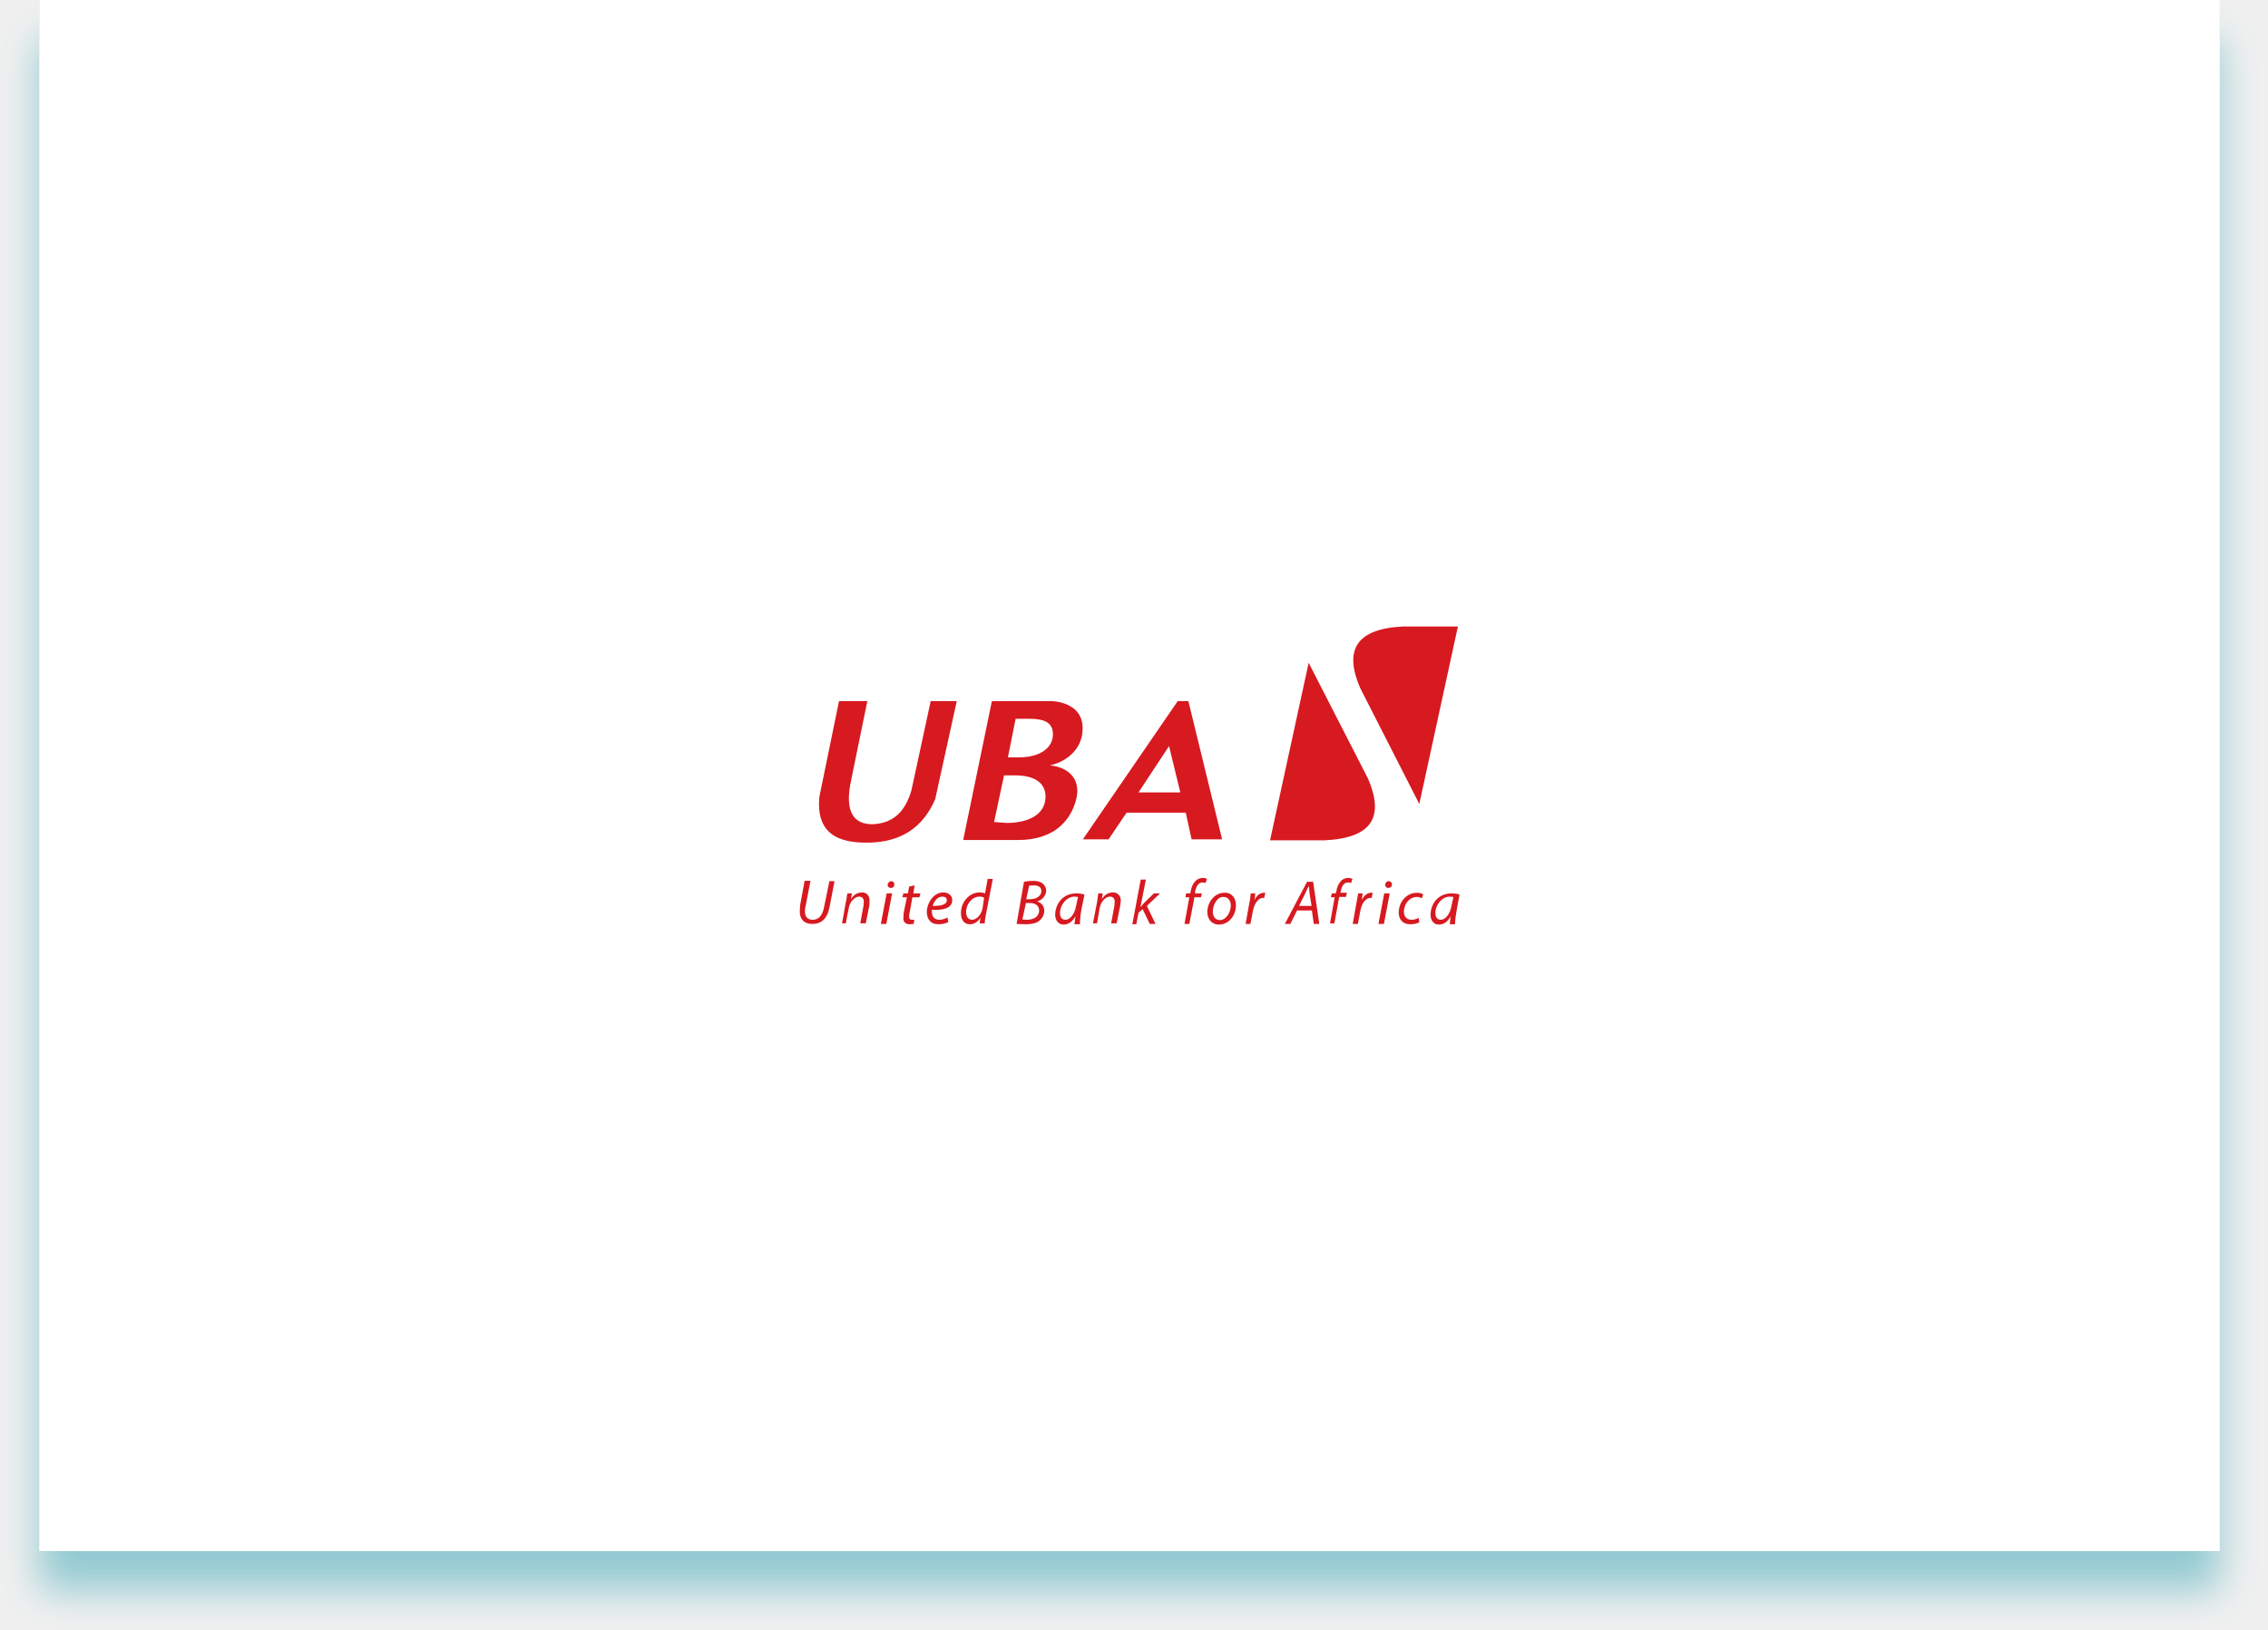
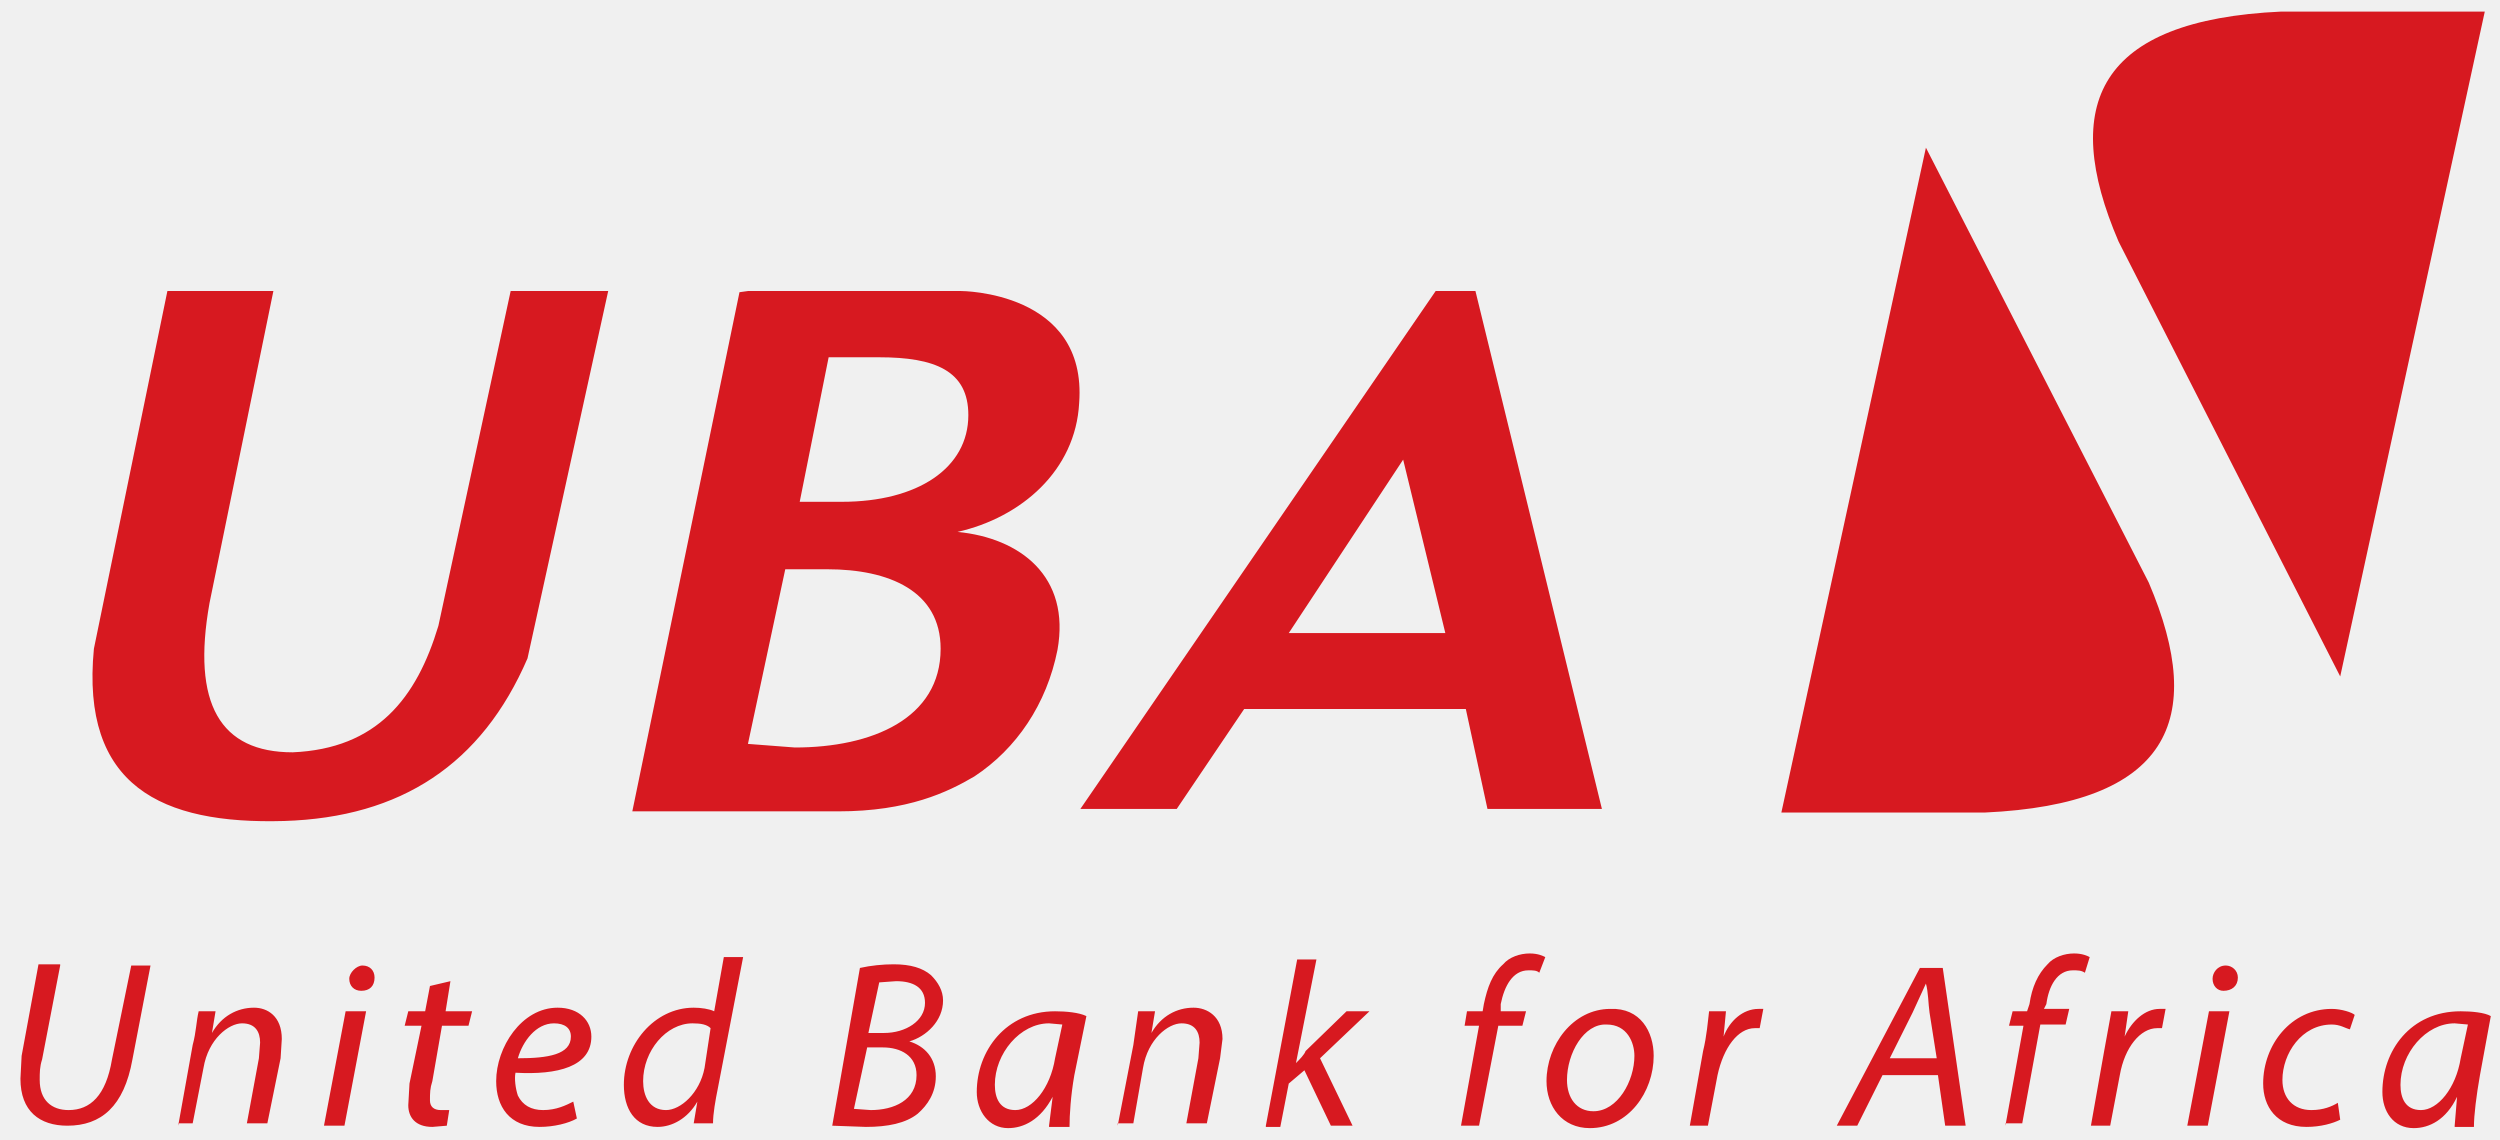
- <svg xmlns="http://www.w3.org/2000/svg" width="231" height="166" viewBox="0 0 231 166" fill="none">
-   <g filter="url(#filter0_d_1723_2283)">
-     <rect width="222" height="158" transform="translate(4.05664)" fill="white" />
-     <path d="M82.541 89.762L82.05 92.317C81.984 92.514 81.984 92.678 81.984 92.874C81.984 93.431 82.312 93.694 82.77 93.694C83.36 93.694 83.786 93.3 83.95 92.317L84.474 89.762H84.998L84.507 92.317C84.278 93.595 83.655 94.119 82.738 94.119C81.984 94.119 81.46 93.726 81.46 92.842L81.493 92.219L81.951 89.729H82.541V89.762ZM85.752 94.119L86.145 91.924C86.243 91.564 86.243 91.269 86.309 91.007H86.767L86.669 91.597C86.931 91.138 87.357 90.909 87.816 90.909C88.176 90.909 88.569 91.138 88.569 91.761L88.537 92.285L88.176 94.054H87.619L87.947 92.285L87.98 91.859C87.98 91.564 87.849 91.335 87.488 91.335C87.128 91.335 86.571 91.761 86.44 92.547L86.145 94.054H85.752V94.119ZM89.716 94.119L90.306 91.007H90.862L90.273 94.119H89.716ZM90.404 90.123C90.404 89.959 90.6 89.762 90.764 89.762C90.961 89.762 91.092 89.893 91.092 90.09C91.092 90.319 90.961 90.45 90.731 90.45C90.535 90.45 90.404 90.319 90.404 90.123ZM93.156 90.188L93.025 91.007H93.746L93.647 91.4H92.927L92.664 92.907C92.599 93.104 92.599 93.235 92.599 93.431C92.599 93.595 92.697 93.694 92.894 93.694H93.123L93.058 94.119L92.664 94.152C92.206 94.152 92.009 93.89 92.009 93.562L92.042 92.973L92.37 91.4H91.911L92.009 91.007H92.468L92.599 90.319L93.156 90.188ZM96.596 93.923C96.367 94.054 95.973 94.152 95.58 94.152C94.761 94.152 94.401 93.595 94.401 92.907C94.401 91.99 95.089 90.909 96.072 90.909C96.661 90.909 96.989 91.269 96.989 91.695C96.989 92.514 96.072 92.743 94.925 92.678C94.892 92.842 94.925 93.104 94.99 93.3C95.121 93.562 95.351 93.694 95.678 93.694C96.039 93.694 96.301 93.562 96.498 93.464L96.596 93.923ZM95.973 91.335C95.482 91.335 95.121 91.826 94.99 92.285C95.809 92.285 96.432 92.186 96.432 91.695C96.432 91.466 96.268 91.335 95.973 91.335ZM101.117 89.533L100.429 93.104C100.363 93.431 100.298 93.792 100.298 94.054H99.774L99.872 93.464C99.61 93.923 99.184 94.152 98.791 94.152C98.168 94.152 97.874 93.661 97.874 93.005C97.874 91.924 98.693 90.909 99.774 90.909C99.97 90.909 100.2 90.942 100.331 91.007L100.593 89.533H101.117ZM100.232 91.466C100.134 91.367 99.97 91.335 99.741 91.335C99.02 91.335 98.398 92.088 98.398 92.907C98.398 93.3 98.561 93.694 99.02 93.694C99.413 93.694 99.938 93.235 100.069 92.547L100.232 91.466ZM104.295 89.828C104.59 89.762 104.917 89.729 105.212 89.729C105.671 89.729 105.998 89.828 106.228 90.024C106.424 90.221 106.555 90.45 106.555 90.712C106.555 91.269 106.097 91.695 105.638 91.826C106.064 91.957 106.359 92.285 106.359 92.776C106.359 93.235 106.129 93.562 105.867 93.792C105.54 94.054 105.048 94.152 104.459 94.152L103.541 94.119L104.295 89.828ZM104.131 93.661L104.59 93.694C105.212 93.694 105.835 93.431 105.835 92.743C105.835 92.219 105.409 91.99 104.917 91.99H104.491L104.131 93.661ZM104.524 91.597H104.95C105.54 91.597 106.064 91.269 106.064 90.778C106.064 90.352 105.736 90.188 105.278 90.188L104.819 90.221L104.524 91.597ZM109.438 94.119L109.537 93.333C109.209 93.956 108.75 94.185 108.324 94.185C107.8 94.185 107.473 93.726 107.473 93.202C107.473 92.088 108.259 91.007 109.602 91.007C109.897 91.007 110.257 91.04 110.454 91.138L110.126 92.743C110.028 93.3 109.995 93.825 109.995 94.152H109.438V94.119ZM109.799 91.367L109.438 91.335C108.652 91.335 107.964 92.154 107.964 93.005C107.964 93.366 108.095 93.694 108.521 93.694C108.98 93.694 109.471 93.104 109.602 92.285L109.799 91.367ZM111.306 94.119L111.732 91.924L111.863 91.007H112.321L112.223 91.597C112.485 91.138 112.911 90.909 113.37 90.909C113.73 90.909 114.156 91.138 114.156 91.761L114.091 92.285L113.73 94.054H113.173L113.501 92.285L113.534 91.859C113.534 91.564 113.403 91.335 113.042 91.335C112.682 91.335 112.125 91.761 111.994 92.547L111.732 94.054H111.306V94.119ZM115.335 94.119L116.187 89.598H116.711L116.154 92.416C116.253 92.317 116.384 92.186 116.417 92.088L117.53 91.007H118.153L116.81 92.285L117.694 94.119H117.105L116.384 92.612L115.958 92.973L115.729 94.152H115.335V94.119ZM120.643 94.119L121.134 91.4H120.741L120.807 91.007H121.233L121.265 90.811C121.364 90.352 121.495 89.992 121.789 89.729C121.953 89.533 122.248 89.434 122.51 89.434C122.74 89.434 122.871 89.5 122.936 89.533L122.772 89.959C122.707 89.893 122.609 89.893 122.477 89.893C122.052 89.893 121.822 90.319 121.724 90.811V91.007H122.412L122.314 91.4H121.658L121.134 94.119H120.643ZM125.885 92.219C125.885 93.202 125.197 94.185 124.148 94.185C123.395 94.185 122.969 93.595 122.969 92.907C122.969 91.924 123.69 90.942 124.705 90.942C125.524 90.909 125.885 91.564 125.885 92.219ZM123.526 92.874C123.526 93.366 123.788 93.726 124.247 93.726C124.902 93.726 125.361 92.907 125.361 92.219C125.361 91.859 125.164 91.367 124.607 91.367C123.985 91.335 123.526 92.154 123.526 92.874ZM126.868 94.119L127.228 92.088C127.326 91.695 127.359 91.269 127.392 91.007H127.85L127.785 91.695C127.949 91.269 128.309 90.942 128.735 90.942H128.866L128.768 91.466H128.637C128.178 91.466 127.785 91.99 127.621 92.743L127.359 94.119H126.868ZM132.109 92.743L131.421 94.119H130.864L133.125 89.828H133.747L134.37 94.119H133.813L133.616 92.743H132.109ZM133.584 92.285L133.387 91.04C133.354 90.811 133.354 90.483 133.289 90.254L132.928 91.04L132.306 92.285H133.584ZM135.451 94.119L135.943 91.4H135.549L135.648 91.007H136.041L136.106 90.811C136.172 90.352 136.336 89.992 136.598 89.729C136.762 89.533 137.056 89.434 137.318 89.434C137.548 89.434 137.679 89.5 137.744 89.533L137.613 89.959C137.515 89.893 137.417 89.893 137.286 89.893C136.86 89.893 136.631 90.319 136.565 90.811L136.499 90.942H137.187L137.089 91.367H136.401L135.91 94.054H135.451V94.119ZM137.777 94.119L138.138 92.088L138.334 91.007H138.793L138.694 91.695C138.891 91.269 139.251 90.942 139.645 90.942H139.808L139.71 91.466H139.579C139.12 91.466 138.694 91.99 138.563 92.743L138.301 94.119H137.777ZM140.398 94.119L140.988 91.007H141.545L140.955 94.119H140.398ZM141.086 90.123C141.086 89.959 141.217 89.762 141.446 89.762C141.61 89.762 141.774 89.893 141.774 90.09C141.774 90.319 141.61 90.45 141.381 90.45C141.217 90.45 141.086 90.319 141.086 90.123ZM144.559 93.956C144.362 94.054 144.035 94.152 143.641 94.152C142.822 94.152 142.462 93.595 142.462 92.973C142.462 91.924 143.216 90.942 144.329 90.942C144.592 90.942 144.886 91.04 144.952 91.105L144.821 91.499C144.69 91.466 144.559 91.367 144.329 91.367C143.51 91.367 142.986 92.154 142.986 92.874C142.986 93.366 143.281 93.694 143.773 93.694C144.1 93.694 144.329 93.595 144.493 93.497L144.559 93.956ZM147.671 94.119L147.737 93.333C147.442 93.956 146.983 94.185 146.557 94.185C146 94.185 145.705 93.726 145.705 93.202C145.705 92.088 146.459 91.007 147.835 91.007C148.13 91.007 148.49 91.04 148.654 91.138L148.359 92.743C148.261 93.3 148.195 93.825 148.195 94.152H147.671V94.119ZM148.032 91.367L147.671 91.335C146.885 91.335 146.197 92.154 146.197 93.005C146.197 93.366 146.328 93.694 146.754 93.694C147.213 93.694 147.704 93.104 147.835 92.285L148.032 91.367ZM94.794 71.416L92.828 80.523C92.239 82.489 91.157 83.865 88.864 83.963C86.898 83.963 86.112 82.653 86.603 79.901L88.34 71.416H85.457L83.458 81.146C83.098 84.881 85.293 85.929 88.635 85.831C91.813 85.732 94.008 84.291 95.253 81.408L97.448 71.416H94.794ZM119.07 76.002L120.217 80.72H115.958L119.07 76.002ZM119.955 71.416L110.29 85.503H112.911L114.746 82.784H120.774L121.364 85.503H124.476L121.036 71.416H119.955ZM129.357 85.601H134.894C139.874 85.372 140.955 83.112 139.35 79.344L133.289 67.517L129.357 85.601ZM142.953 63.815C137.974 64.044 136.925 66.338 138.531 70.072L144.559 81.899L148.49 63.815H142.953ZM101.248 83.734L102.264 78.984H103.41C105.081 78.984 106.49 79.573 106.49 81.146C106.49 83.046 104.622 83.832 102.526 83.832L101.248 83.734ZM103.443 73.218H104.819C106.326 73.218 107.243 73.578 107.243 74.79C107.243 76.232 105.867 77.149 103.803 77.149H102.657L103.443 73.218ZM101.248 71.416L101.019 71.448L98.103 85.569H103.705C105.605 85.569 106.686 85.044 107.407 84.619C108.554 83.865 109.373 82.653 109.668 81.179C110.028 79.18 108.652 78.132 106.948 77.968C108.685 77.575 110.159 76.297 110.257 74.463C110.487 71.416 107.047 71.416 107.047 71.416H101.248Z" fill="#D71920" />
-   </g>
-   <defs>
-     <filter id="filter0_d_1723_2283" x="0.057" y="0" width="230" height="166" filterUnits="userSpaceOnUse" color-interpolation-filters="sRGB">
-       <feFlood flood-opacity="0" result="BackgroundImageFix" />
-       <feColorMatrix in="SourceAlpha" type="matrix" values="0 0 0 0 0 0 0 0 0 0 0 0 0 0 0 0 0 0 127 0" result="hardAlpha" />
-       <feOffset dy="4" />
-       <feGaussianBlur stdDeviation="2" />
-       <feComposite in2="hardAlpha" operator="out" />
-       <feColorMatrix type="matrix" values="0 0 0 0 0.573 0 0 0 0 0.79 0 0 0 0 0.82 0 0 0 1 0" />
-       <feBlend mode="normal" in2="BackgroundImageFix" result="effect1_dropShadow_1723_2283" />
-       <feBlend mode="normal" in="SourceGraphic" in2="effect1_dropShadow_1723_2283" result="shape" />
-     </filter>
-   </defs>
+ <svg xmlns="http://www.w3.org/2000/svg" width="68" height="31" viewBox="0 0 68 31" fill="none">
+   <path d="M1.637 26.262L1.145 28.817C1.08 29.014 1.08 29.178 1.08 29.375C1.08 29.931 1.407 30.194 1.866 30.194C2.456 30.194 2.882 29.8 3.046 28.817L3.57 26.262H4.094L3.602 28.817C3.373 30.095 2.751 30.619 1.833 30.619C1.08 30.619 0.556 30.226 0.556 29.342L0.588 28.719L1.047 26.229H1.637V26.262ZM4.847 30.619L5.241 28.424C5.339 28.064 5.339 27.769 5.404 27.507H5.863L5.765 28.097C6.027 27.638 6.453 27.409 6.911 27.409C7.272 27.409 7.665 27.638 7.665 28.261L7.632 28.785L7.272 30.554H6.715L7.042 28.785L7.075 28.359C7.075 28.064 6.944 27.835 6.584 27.835C6.223 27.835 5.666 28.261 5.535 29.047L5.241 30.554H4.847V30.619ZM8.812 30.619L9.401 27.507H9.958L9.369 30.619H8.812ZM9.5 26.622C9.5 26.459 9.696 26.262 9.86 26.262C10.056 26.262 10.188 26.393 10.188 26.59C10.188 26.819 10.056 26.95 9.827 26.95C9.631 26.95 9.5 26.819 9.5 26.622ZM12.252 26.688L12.12 27.507H12.841L12.743 27.9H12.022L11.76 29.407C11.695 29.604 11.695 29.735 11.695 29.931C11.695 30.095 11.793 30.194 11.989 30.194H12.219L12.153 30.619L11.76 30.652C11.302 30.652 11.105 30.39 11.105 30.062L11.138 29.473L11.465 27.9H11.007L11.105 27.507H11.564L11.695 26.819L12.252 26.688ZM15.691 30.423C15.462 30.554 15.069 30.652 14.676 30.652C13.857 30.652 13.496 30.095 13.496 29.407C13.496 28.49 14.184 27.409 15.167 27.409C15.757 27.409 16.085 27.769 16.085 28.195C16.085 29.014 15.167 29.243 14.021 29.178C13.988 29.342 14.021 29.604 14.086 29.8C14.217 30.062 14.447 30.194 14.774 30.194C15.135 30.194 15.397 30.062 15.593 29.964L15.691 30.423ZM15.069 27.835C14.578 27.835 14.217 28.326 14.086 28.785C14.905 28.785 15.528 28.686 15.528 28.195C15.528 27.966 15.364 27.835 15.069 27.835ZM20.213 26.033L19.525 29.604C19.459 29.931 19.394 30.292 19.394 30.554H18.869L18.968 29.964C18.706 30.423 18.28 30.652 17.887 30.652C17.264 30.652 16.969 30.161 16.969 29.506C16.969 28.424 17.788 27.409 18.869 27.409C19.066 27.409 19.295 27.442 19.426 27.507L19.688 26.033H20.213ZM19.328 27.966C19.23 27.867 19.066 27.835 18.837 27.835C18.116 27.835 17.493 28.588 17.493 29.407C17.493 29.8 17.657 30.194 18.116 30.194C18.509 30.194 19.033 29.735 19.164 29.047L19.328 27.966ZM23.39 26.328C23.685 26.262 24.013 26.229 24.308 26.229C24.767 26.229 25.094 26.328 25.323 26.524C25.52 26.721 25.651 26.95 25.651 27.212C25.651 27.769 25.192 28.195 24.734 28.326C25.16 28.457 25.454 28.785 25.454 29.276C25.454 29.735 25.225 30.062 24.963 30.292C24.635 30.554 24.144 30.652 23.554 30.652L22.637 30.619L23.39 26.328ZM23.227 30.161L23.685 30.194C24.308 30.194 24.93 29.931 24.93 29.243C24.93 28.719 24.504 28.49 24.013 28.49H23.587L23.227 30.161ZM23.62 28.097H24.046C24.635 28.097 25.16 27.769 25.16 27.278C25.16 26.852 24.832 26.688 24.373 26.688L23.915 26.721L23.62 28.097ZM28.534 30.619L28.632 29.833C28.305 30.456 27.846 30.685 27.42 30.685C26.896 30.685 26.568 30.226 26.568 29.702C26.568 28.588 27.355 27.507 28.698 27.507C28.993 27.507 29.353 27.54 29.55 27.638L29.222 29.243C29.124 29.8 29.091 30.325 29.091 30.652H28.534V30.619ZM28.895 27.867L28.534 27.835C27.748 27.835 27.06 28.654 27.06 29.506C27.06 29.866 27.191 30.194 27.617 30.194C28.075 30.194 28.567 29.604 28.698 28.785L28.895 27.867ZM30.401 30.619L30.827 28.424L30.958 27.507H31.417L31.319 28.097C31.581 27.638 32.007 27.409 32.465 27.409C32.826 27.409 33.252 27.638 33.252 28.261L33.186 28.785L32.826 30.554H32.269L32.596 28.785L32.629 28.359C32.629 28.064 32.498 27.835 32.138 27.835C31.777 27.835 31.221 28.261 31.09 29.047L30.827 30.554H30.401V30.619ZM34.431 30.619L35.283 26.098H35.807L35.25 28.916C35.349 28.817 35.48 28.686 35.512 28.588L36.626 27.507H37.249L35.905 28.785L36.79 30.619H36.2L35.48 29.112L35.054 29.473L34.824 30.652H34.431V30.619ZM39.739 30.619L40.23 27.9H39.837L39.902 27.507H40.328L40.361 27.311C40.459 26.852 40.59 26.491 40.885 26.229C41.049 26.033 41.344 25.934 41.606 25.934C41.835 25.934 41.966 26 42.032 26.033L41.868 26.459C41.803 26.393 41.704 26.393 41.573 26.393C41.147 26.393 40.918 26.819 40.82 27.311V27.507H41.508L41.409 27.9H40.754L40.23 30.619H39.739ZM44.98 28.719C44.98 29.702 44.292 30.685 43.244 30.685C42.49 30.685 42.065 30.095 42.065 29.407C42.065 28.424 42.785 27.442 43.801 27.442C44.62 27.409 44.98 28.064 44.98 28.719ZM42.622 29.375C42.622 29.866 42.884 30.226 43.342 30.226C43.998 30.226 44.456 29.407 44.456 28.719C44.456 28.359 44.26 27.867 43.703 27.867C43.08 27.835 42.622 28.654 42.622 29.375ZM45.963 30.619L46.324 28.588C46.422 28.195 46.455 27.769 46.487 27.507H46.946L46.881 28.195C47.044 27.769 47.405 27.442 47.831 27.442H47.962L47.863 27.966H47.732C47.274 27.966 46.881 28.49 46.717 29.243L46.455 30.619H45.963ZM51.205 29.243L50.517 30.619H49.96L52.221 26.328H52.843L53.466 30.619H52.909L52.712 29.243H51.205ZM52.679 28.785L52.483 27.54C52.45 27.311 52.45 26.983 52.385 26.753L52.024 27.54L51.402 28.785H52.679ZM54.547 30.619L55.038 27.9H54.645L54.743 27.507H55.136L55.202 27.311C55.267 26.852 55.431 26.491 55.693 26.229C55.857 26.033 56.152 25.934 56.414 25.934C56.644 25.934 56.775 26 56.84 26.033L56.709 26.459C56.611 26.393 56.513 26.393 56.381 26.393C55.956 26.393 55.726 26.819 55.661 27.311L55.595 27.442H56.283L56.185 27.867H55.497L55.005 30.554H54.547V30.619ZM56.873 30.619L57.233 28.588L57.43 27.507H57.889L57.79 28.195C57.987 27.769 58.347 27.442 58.74 27.442H58.904L58.806 27.966H58.675C58.216 27.966 57.79 28.49 57.659 29.243L57.397 30.619H56.873ZM59.494 30.619L60.084 27.507H60.64L60.051 30.619H59.494ZM60.182 26.622C60.182 26.459 60.313 26.262 60.542 26.262C60.706 26.262 60.87 26.393 60.87 26.59C60.87 26.819 60.706 26.95 60.477 26.95C60.313 26.95 60.182 26.819 60.182 26.622ZM63.654 30.456C63.458 30.554 63.13 30.652 62.737 30.652C61.918 30.652 61.558 30.095 61.558 29.473C61.558 28.424 62.311 27.442 63.425 27.442C63.687 27.442 63.982 27.54 64.048 27.605L63.917 27.998C63.786 27.966 63.654 27.867 63.425 27.867C62.606 27.867 62.082 28.654 62.082 29.375C62.082 29.866 62.377 30.194 62.868 30.194C63.196 30.194 63.425 30.095 63.589 29.997L63.654 30.456ZM66.767 30.619L66.832 29.833C66.537 30.456 66.079 30.685 65.653 30.685C65.096 30.685 64.801 30.226 64.801 29.702C64.801 28.588 65.555 27.507 66.931 27.507C67.225 27.507 67.586 27.54 67.75 27.638L67.455 29.243C67.357 29.8 67.291 30.325 67.291 30.652H66.767V30.619ZM67.127 27.867L66.767 27.835C65.981 27.835 65.293 28.654 65.293 29.506C65.293 29.866 65.424 30.194 65.85 30.194C66.308 30.194 66.8 29.604 66.931 28.785L67.127 27.867ZM13.89 7.916L11.924 17.023C11.334 18.989 10.253 20.365 7.96 20.463C5.994 20.463 5.208 19.153 5.699 16.401L7.436 7.916H4.553L2.554 17.646C2.194 21.381 4.389 22.429 7.73 22.331C10.908 22.232 13.103 20.791 14.348 17.908L16.543 7.916H13.89ZM38.166 12.502L39.313 17.22H35.054L38.166 12.502ZM39.05 7.916L29.386 22.003H32.007L33.842 19.284H39.87L40.459 22.003H43.572L40.132 7.916H39.05ZM48.453 22.101H53.99C58.97 21.872 60.051 19.611 58.445 15.844L52.385 4.017L48.453 22.101ZM62.049 0.315C57.069 0.544 56.021 2.838 57.626 6.572L63.654 18.399L67.586 0.315H62.049ZM20.344 20.234L21.359 15.484H22.506C24.177 15.484 25.585 16.073 25.585 17.646C25.585 19.546 23.718 20.332 21.621 20.332L20.344 20.234ZM22.539 9.718H23.915C25.422 9.718 26.339 10.078 26.339 11.29C26.339 12.732 24.963 13.649 22.899 13.649H21.752L22.539 9.718ZM20.344 7.916L20.114 7.948L17.199 22.069H22.801C24.701 22.069 25.782 21.544 26.503 21.119C27.649 20.365 28.469 19.153 28.763 17.679C29.124 15.68 27.748 14.632 26.044 14.468C27.781 14.075 29.255 12.797 29.353 10.963C29.582 7.916 26.142 7.916 26.142 7.916H20.344Z" fill="#D71920" />
</svg>
